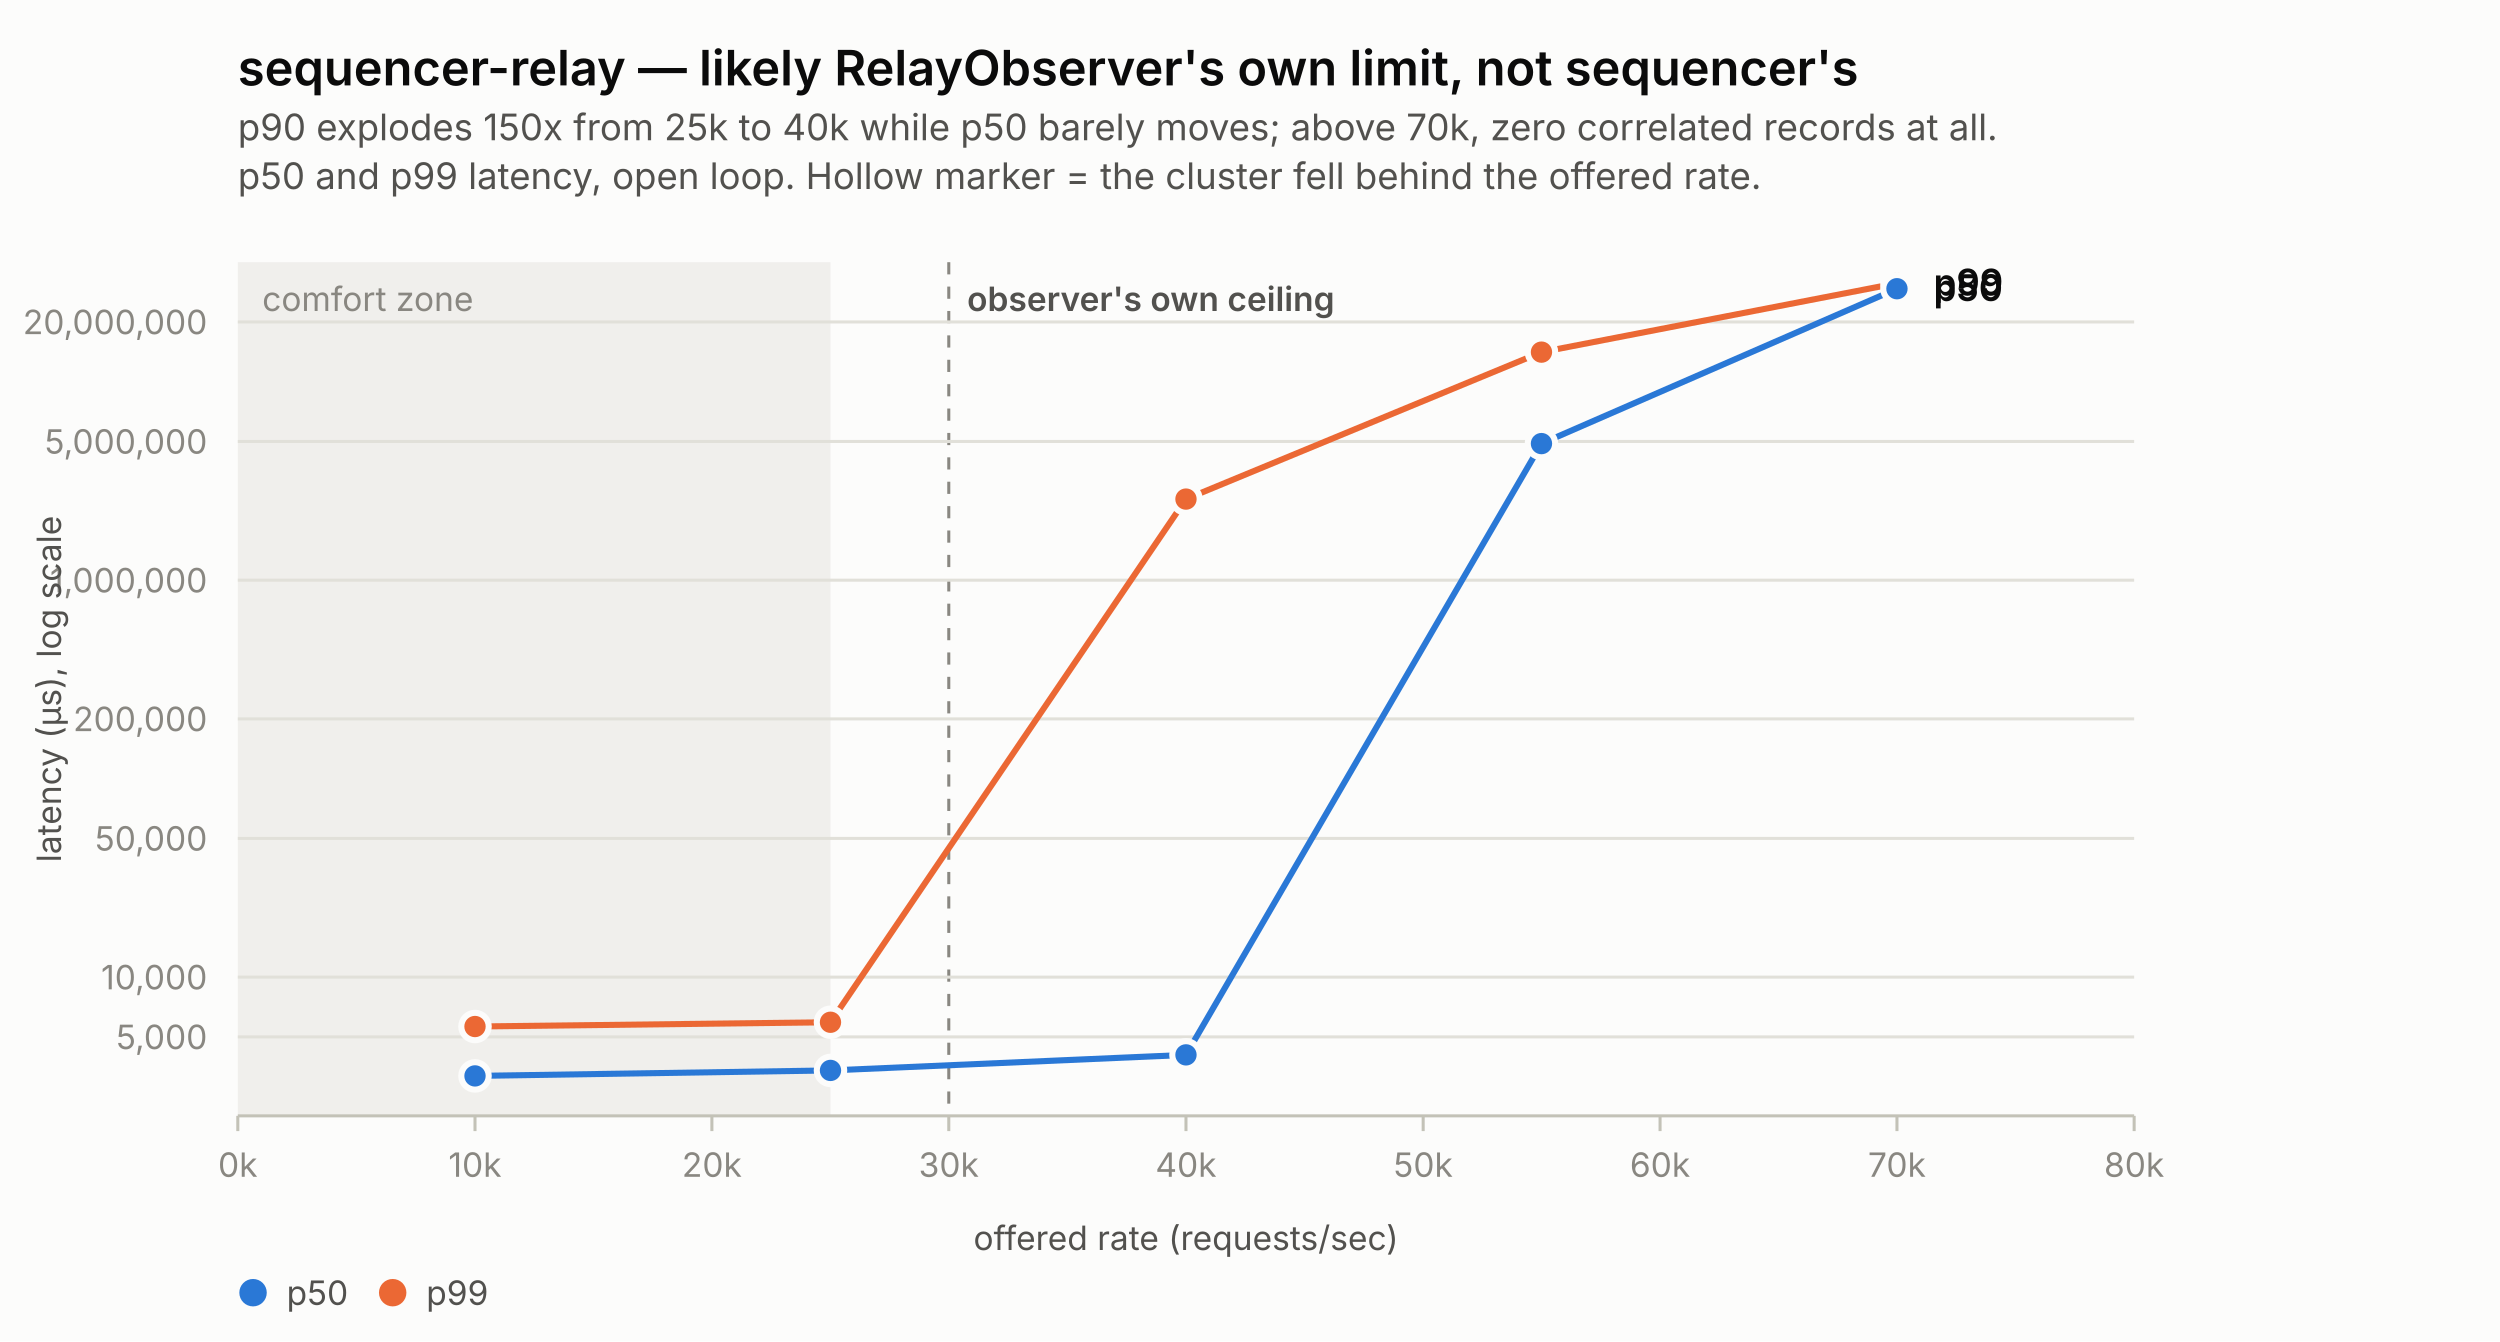
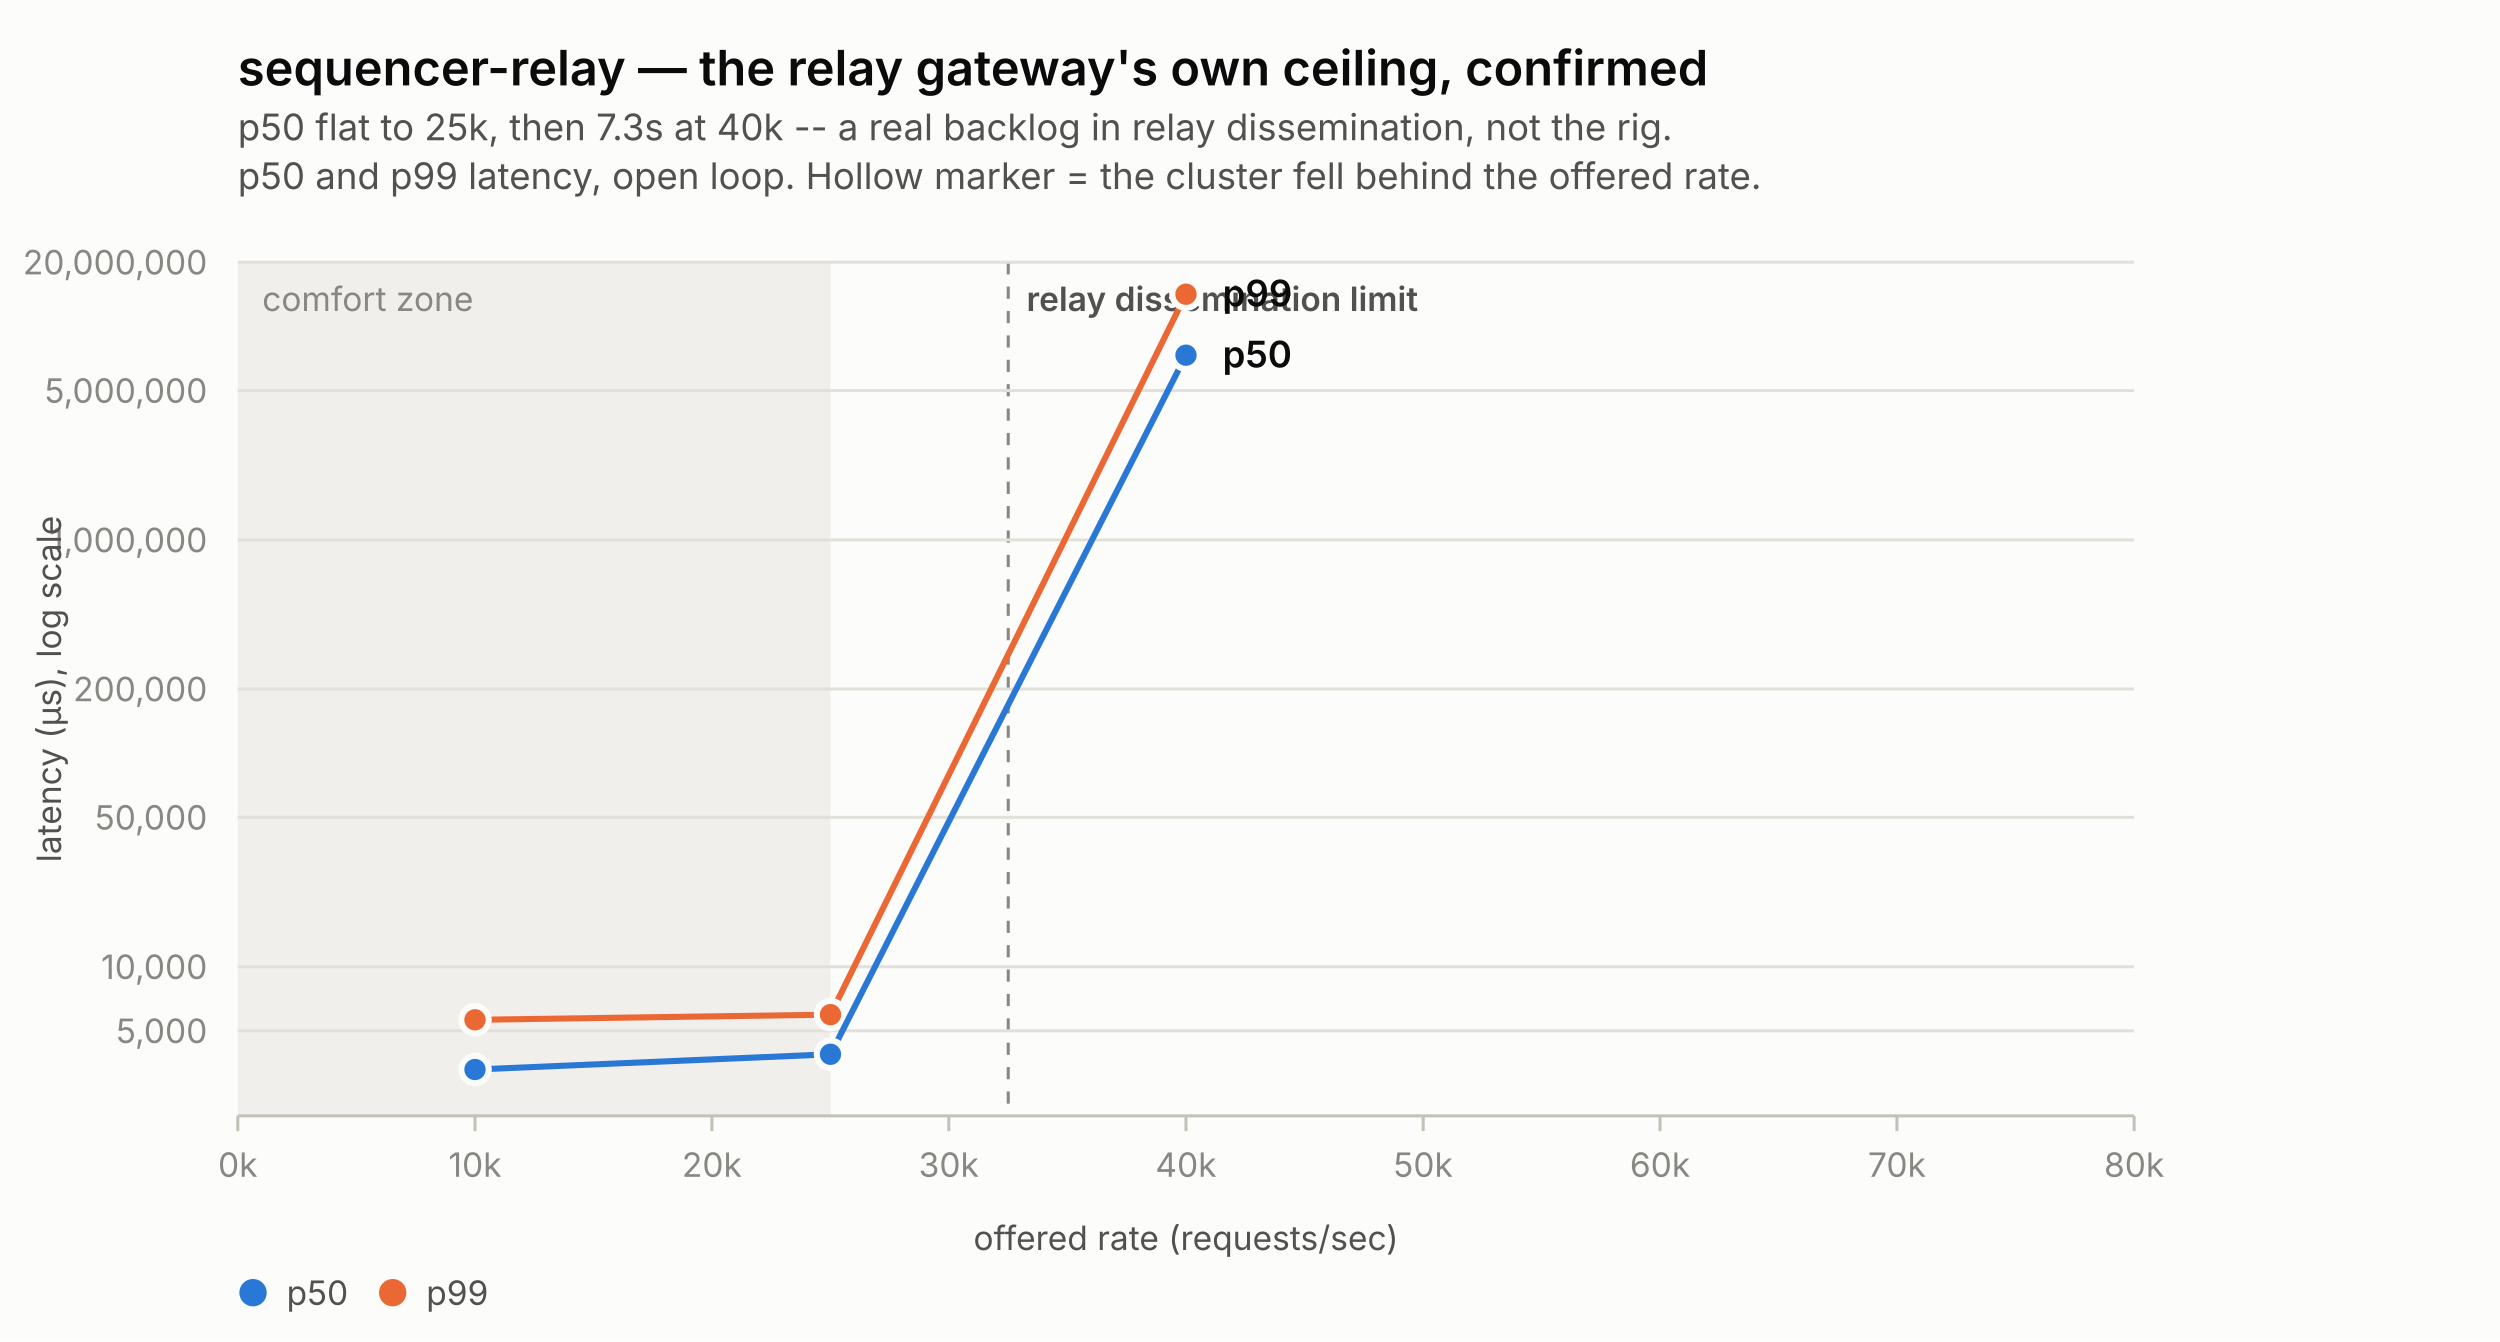
- <svg xmlns="http://www.w3.org/2000/svg" width="820" height="440" viewBox="0 0 820 440" font-family="system-ui,-apple-system,&quot;Segoe UI&quot;,sans-serif" role="img" aria-label="sequencer-relay — likely RelayObserver's own limit, not sequencer's">
+ <svg xmlns="http://www.w3.org/2000/svg" width="820" height="440" viewBox="0 0 820 440" font-family="system-ui,-apple-system,&quot;Segoe UI&quot;,sans-serif" role="img" aria-label="sequencer-relay — the relay gateway's own ceiling, confirmed">
  <rect width="820" height="440" fill="#fcfcfb" />
-   <text x="78" y="28" font-size="16" font-weight="600" fill="#0b0b0b">sequencer-relay — likely RelayObserver's own limit, not sequencer's</text>
-   <text x="78" y="46" font-size="12" fill="#52514e">p90 explodes 150x from 25k to 40k while p50 barely moves; above 70k, zero correlated records at all.</text>
+   <text x="78" y="28" font-size="16" font-weight="600" fill="#0b0b0b">sequencer-relay — the relay gateway's own ceiling, confirmed</text>
+   <text x="78" y="46" font-size="12" fill="#52514e">p50 flat to 25k, then 7.3s at 40k -- a real backlog in relay dissemination, not the rig.</text>
  <text x="78" y="62" font-size="12" fill="#52514e">p50 and p99 latency, open loop. Hollow marker = the cluster fell behind the offered rate.</text>
  <rect x="78" y="86" width="194.4" height="280" fill="#f0efec" />
  <text x="86" y="102" font-size="11" fill="#898781">comfort zone</text>
-   <line x1="311.2" y1="86" x2="311.2" y2="366" stroke="#898781" stroke-width="1" stroke-dasharray="4 4" />
-   <text x="317.2" y="102" font-size="11" font-weight="600" fill="#52514e">observer's own ceiling</text>
-   <line x1="78" y1="340.1" x2="700" y2="340.1" stroke="#e1e0d9" stroke-width="1" />
-   <text x="68" y="344.1" font-size="11" fill="#898781" text-anchor="end">5,000</text>
-   <line x1="78" y1="320.5" x2="700" y2="320.5" stroke="#e1e0d9" stroke-width="1" />
-   <text x="68" y="324.5" font-size="11" fill="#898781" text-anchor="end">10,000</text>
-   <line x1="78" y1="275.0" x2="700" y2="275.0" stroke="#e1e0d9" stroke-width="1" />
-   <text x="68" y="279.0" font-size="11" fill="#898781" text-anchor="end">50,000</text>
-   <line x1="78" y1="235.8" x2="700" y2="235.8" stroke="#e1e0d9" stroke-width="1" />
-   <text x="68" y="239.8" font-size="11" fill="#898781" text-anchor="end">200,000</text>
-   <line x1="78" y1="190.3" x2="700" y2="190.3" stroke="#e1e0d9" stroke-width="1" />
-   <text x="68" y="194.3" font-size="11" fill="#898781" text-anchor="end">1,000,000</text>
-   <line x1="78" y1="144.8" x2="700" y2="144.8" stroke="#e1e0d9" stroke-width="1" />
-   <text x="68" y="148.8" font-size="11" fill="#898781" text-anchor="end">5,000,000</text>
-   <line x1="78" y1="105.6" x2="700" y2="105.6" stroke="#e1e0d9" stroke-width="1" />
-   <text x="68" y="109.6" font-size="11" fill="#898781" text-anchor="end">20,000,000</text>
+   <line x1="330.7" y1="86" x2="330.7" y2="366" stroke="#898781" stroke-width="1" stroke-dasharray="4 4" />
+   <text x="336.7" y="102" font-size="11" font-weight="600" fill="#52514e">relay dissemination limit</text>
+   <line x1="78" y1="338.1" x2="700" y2="338.1" stroke="#e1e0d9" stroke-width="1" />
+   <text x="68" y="342.1" font-size="11" fill="#898781" text-anchor="end">5,000</text>
+   <line x1="78" y1="317.1" x2="700" y2="317.1" stroke="#e1e0d9" stroke-width="1" />
+   <text x="68" y="321.1" font-size="11" fill="#898781" text-anchor="end">10,000</text>
+   <line x1="78" y1="268.1" x2="700" y2="268.1" stroke="#e1e0d9" stroke-width="1" />
+   <text x="68" y="272.1" font-size="11" fill="#898781" text-anchor="end">50,000</text>
+   <line x1="78" y1="226.0" x2="700" y2="226.0" stroke="#e1e0d9" stroke-width="1" />
+   <text x="68" y="230.0" font-size="11" fill="#898781" text-anchor="end">200,000</text>
+   <line x1="78" y1="177.1" x2="700" y2="177.1" stroke="#e1e0d9" stroke-width="1" />
+   <text x="68" y="181.1" font-size="11" fill="#898781" text-anchor="end">1,000,000</text>
+   <line x1="78" y1="128.1" x2="700" y2="128.1" stroke="#e1e0d9" stroke-width="1" />
+   <text x="68" y="132.1" font-size="11" fill="#898781" text-anchor="end">5,000,000</text>
+   <line x1="78" y1="86.0" x2="700" y2="86.0" stroke="#e1e0d9" stroke-width="1" />
+   <text x="68" y="90.0" font-size="11" fill="#898781" text-anchor="end">20,000,000</text>
  <text x="20" y="226" font-size="11" fill="#52514e" text-anchor="middle" transform="rotate(-90 20 226)">latency (µs), log scale</text>
  <line x1="78" y1="366" x2="700" y2="366" stroke="#c3c2b7" stroke-width="1" />
  <line x1="78.0" y1="366" x2="78.0" y2="371" stroke="#c3c2b7" stroke-width="1" />
  <text x="78.0" y="386" font-size="11" fill="#898781" text-anchor="middle">0k</text>
  <line x1="155.8" y1="366" x2="155.8" y2="371" stroke="#c3c2b7" stroke-width="1" />
  <text x="155.8" y="386" font-size="11" fill="#898781" text-anchor="middle">10k</text>
  <line x1="233.5" y1="366" x2="233.5" y2="371" stroke="#c3c2b7" stroke-width="1" />
  <text x="233.5" y="386" font-size="11" fill="#898781" text-anchor="middle">20k</text>
  <line x1="311.2" y1="366" x2="311.2" y2="371" stroke="#c3c2b7" stroke-width="1" />
  <text x="311.2" y="386" font-size="11" fill="#898781" text-anchor="middle">30k</text>
  <line x1="389.0" y1="366" x2="389.0" y2="371" stroke="#c3c2b7" stroke-width="1" />
  <text x="389.0" y="386" font-size="11" fill="#898781" text-anchor="middle">40k</text>
  <line x1="466.8" y1="366" x2="466.8" y2="371" stroke="#c3c2b7" stroke-width="1" />
  <text x="466.8" y="386" font-size="11" fill="#898781" text-anchor="middle">50k</text>
  <line x1="544.5" y1="366" x2="544.5" y2="371" stroke="#c3c2b7" stroke-width="1" />
  <text x="544.5" y="386" font-size="11" fill="#898781" text-anchor="middle">60k</text>
  <line x1="622.2" y1="366" x2="622.2" y2="371" stroke="#c3c2b7" stroke-width="1" />
  <text x="622.2" y="386" font-size="11" fill="#898781" text-anchor="middle">70k</text>
  <line x1="700.0" y1="366" x2="700.0" y2="371" stroke="#c3c2b7" stroke-width="1" />
  <text x="700.0" y="386" font-size="11" fill="#898781" text-anchor="middle">80k</text>
  <text x="389" y="410" font-size="11" fill="#52514e" text-anchor="middle">offered rate (requests/sec)</text>
-   <path d="M155.8,336.7 L272.4,335.3 L389.0,163.7 L505.6,115.5 L622.2,92.9" fill="none" stroke="#eb6834" stroke-width="2" stroke-linejoin="round" stroke-linecap="round" />
-   <circle cx="155.8" cy="336.7" r="4.5" fill="#eb6834" stroke="#fcfcfb" stroke-width="2" />
-   <circle cx="272.4" cy="335.3" r="4.5" fill="#eb6834" stroke="#fcfcfb" stroke-width="2" />
-   <circle cx="389.0" cy="163.7" r="4.5" fill="#eb6834" stroke="#fcfcfb" stroke-width="2" />
-   <circle cx="505.6" cy="115.5" r="4.5" fill="#eb6834" stroke="#fcfcfb" stroke-width="2" />
-   <circle cx="622.2" cy="92.9" r="4.5" fill="#eb6834" stroke="#fcfcfb" stroke-width="2" />
-   <text x="634.2" y="96.9" font-size="12" font-weight="600" fill="#0b0b0b">p99</text>
-   <path d="M155.8,352.9 L272.4,351.1 L389.0,346.0 L505.6,145.5 L622.2,94.7" fill="none" stroke="#2a78d6" stroke-width="2" stroke-linejoin="round" stroke-linecap="round" />
-   <circle cx="155.8" cy="352.9" r="4.5" fill="#2a78d6" stroke="#fcfcfb" stroke-width="2" />
-   <circle cx="272.4" cy="351.1" r="4.5" fill="#2a78d6" stroke="#fcfcfb" stroke-width="2" />
-   <circle cx="389.0" cy="346.0" r="4.5" fill="#2a78d6" stroke="#fcfcfb" stroke-width="2" />
-   <circle cx="505.6" cy="145.5" r="4.5" fill="#2a78d6" stroke="#fcfcfb" stroke-width="2" />
-   <circle cx="622.2" cy="94.7" r="4.5" fill="#2a78d6" stroke="#fcfcfb" stroke-width="2" />
-   <text x="634.2" y="98.7" font-size="12" font-weight="600" fill="#0b0b0b">p50</text>
+   <path d="M155.8,334.5 L272.4,332.8 L389.0,96.5" fill="none" stroke="#eb6834" stroke-width="2" stroke-linejoin="round" stroke-linecap="round" />
+   <circle cx="155.8" cy="334.5" r="4.5" fill="#eb6834" stroke="#fcfcfb" stroke-width="2" />
+   <circle cx="272.4" cy="332.8" r="4.5" fill="#eb6834" stroke="#fcfcfb" stroke-width="2" />
+   <circle cx="389.0" cy="96.5" r="4.5" fill="#eb6834" stroke="#fcfcfb" stroke-width="2" />
+   <text x="401.0" y="100.5" font-size="12" font-weight="600" fill="#0b0b0b">p99</text>
+   <path d="M155.8,350.8 L272.4,345.8 L389.0,116.5" fill="none" stroke="#2a78d6" stroke-width="2" stroke-linejoin="round" stroke-linecap="round" />
+   <circle cx="155.8" cy="350.8" r="4.5" fill="#2a78d6" stroke="#fcfcfb" stroke-width="2" />
+   <circle cx="272.4" cy="345.8" r="4.5" fill="#2a78d6" stroke="#fcfcfb" stroke-width="2" />
+   <circle cx="389.0" cy="116.5" r="4.5" fill="#2a78d6" stroke="#fcfcfb" stroke-width="2" />
+   <text x="401.0" y="120.5" font-size="12" font-weight="600" fill="#0b0b0b">p50</text>
  <circle cx="83" cy="424" r="4.5" fill="#2a78d6" />
  <text x="94" y="428" font-size="11" fill="#52514e">p50</text>
  <circle cx="128.8" cy="424" r="4.5" fill="#eb6834" />
  <text x="139.8" y="428" font-size="11" fill="#52514e">p99</text>
</svg>
